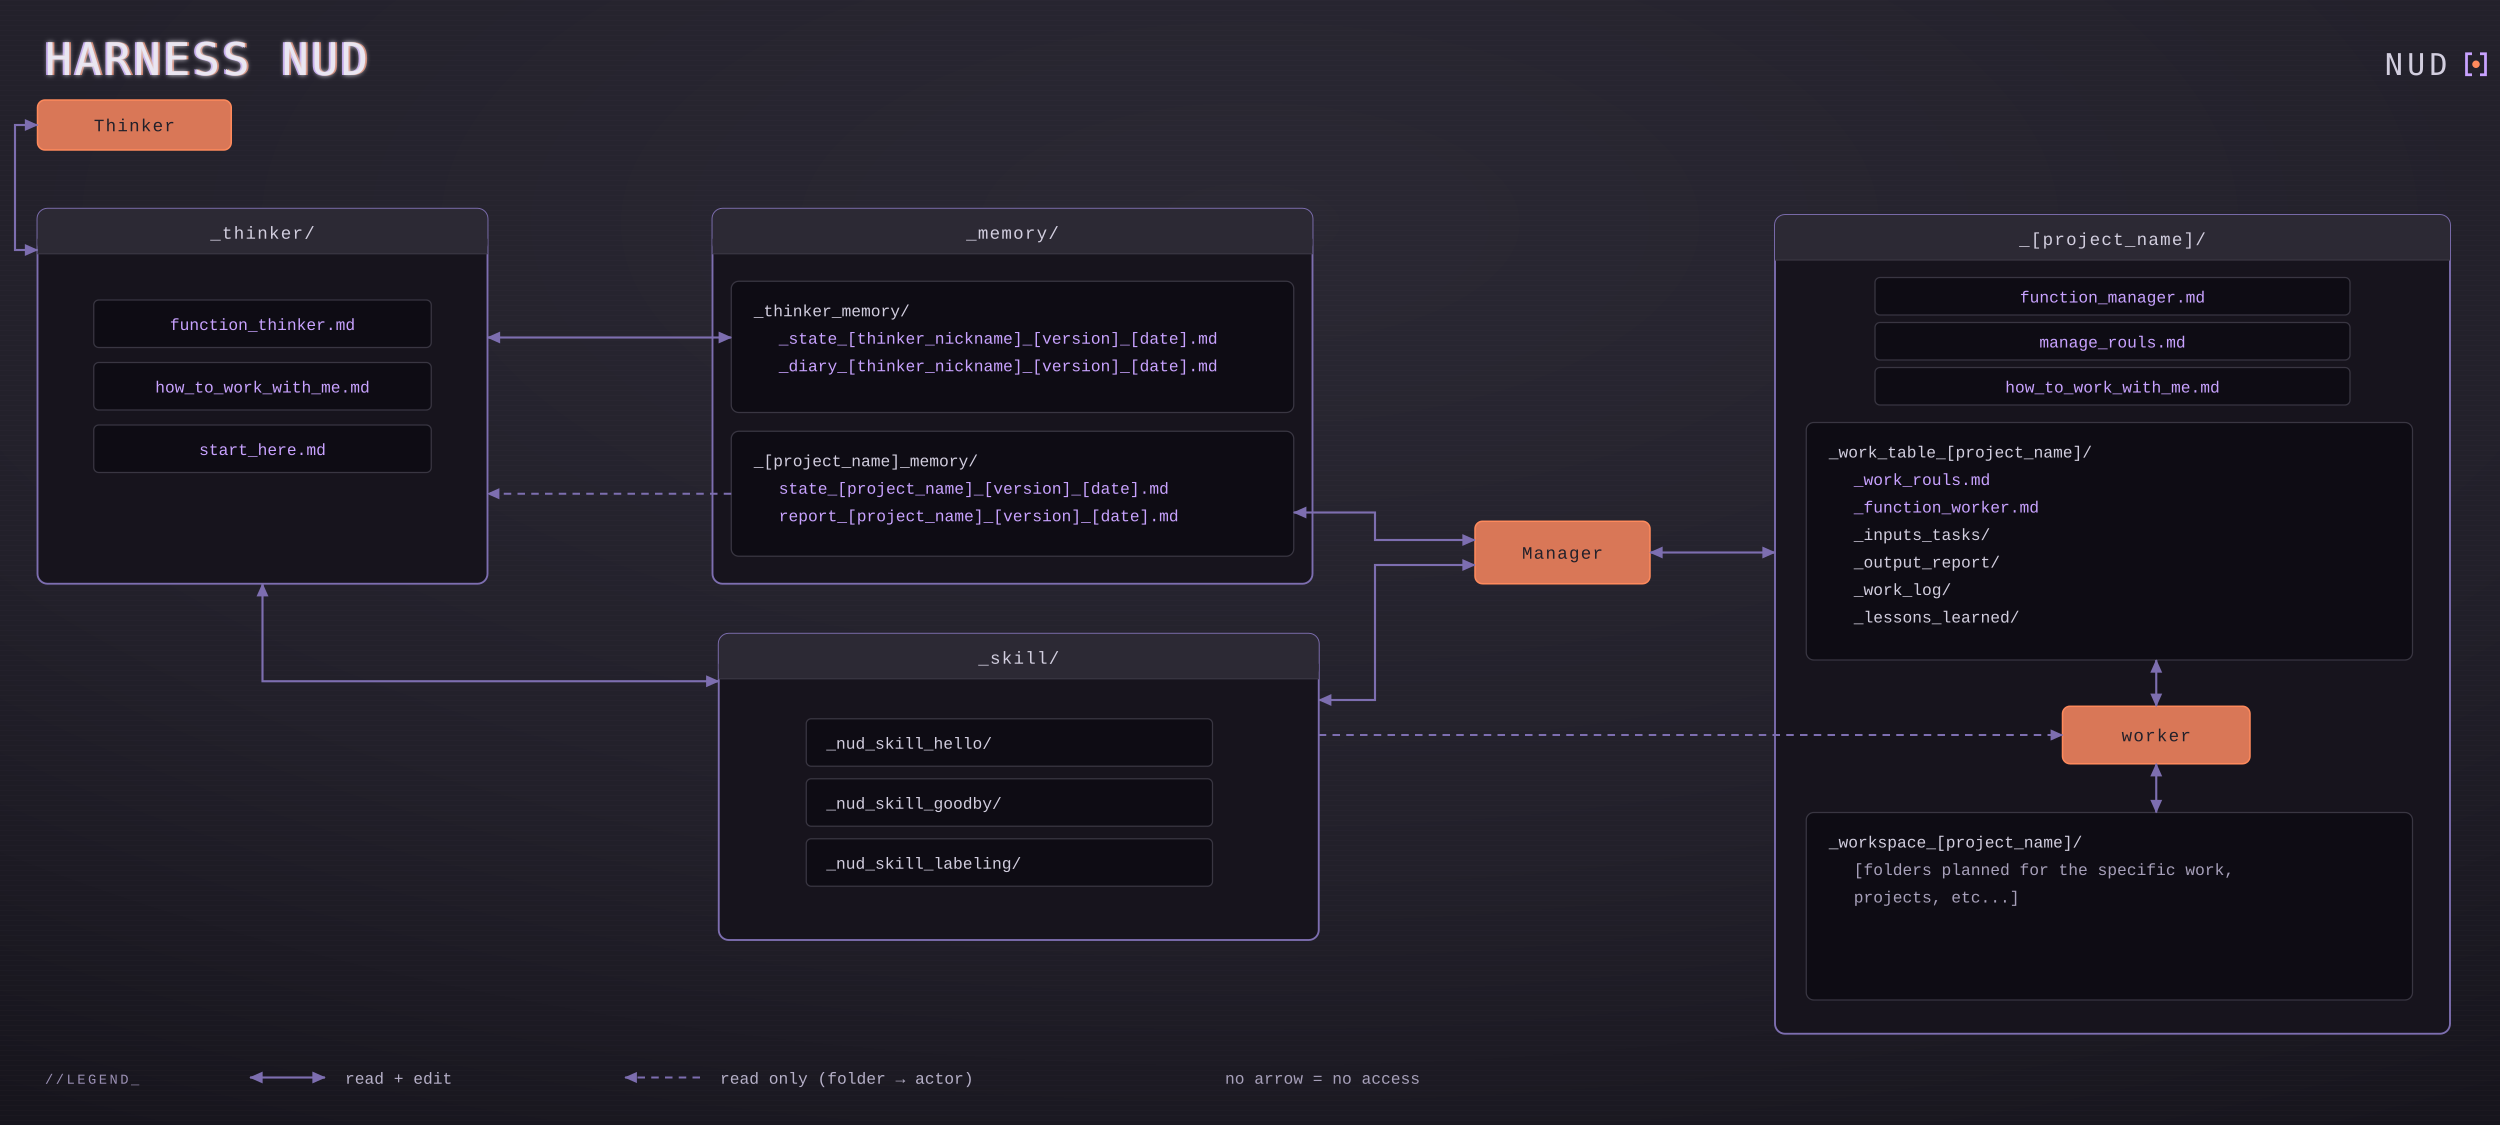
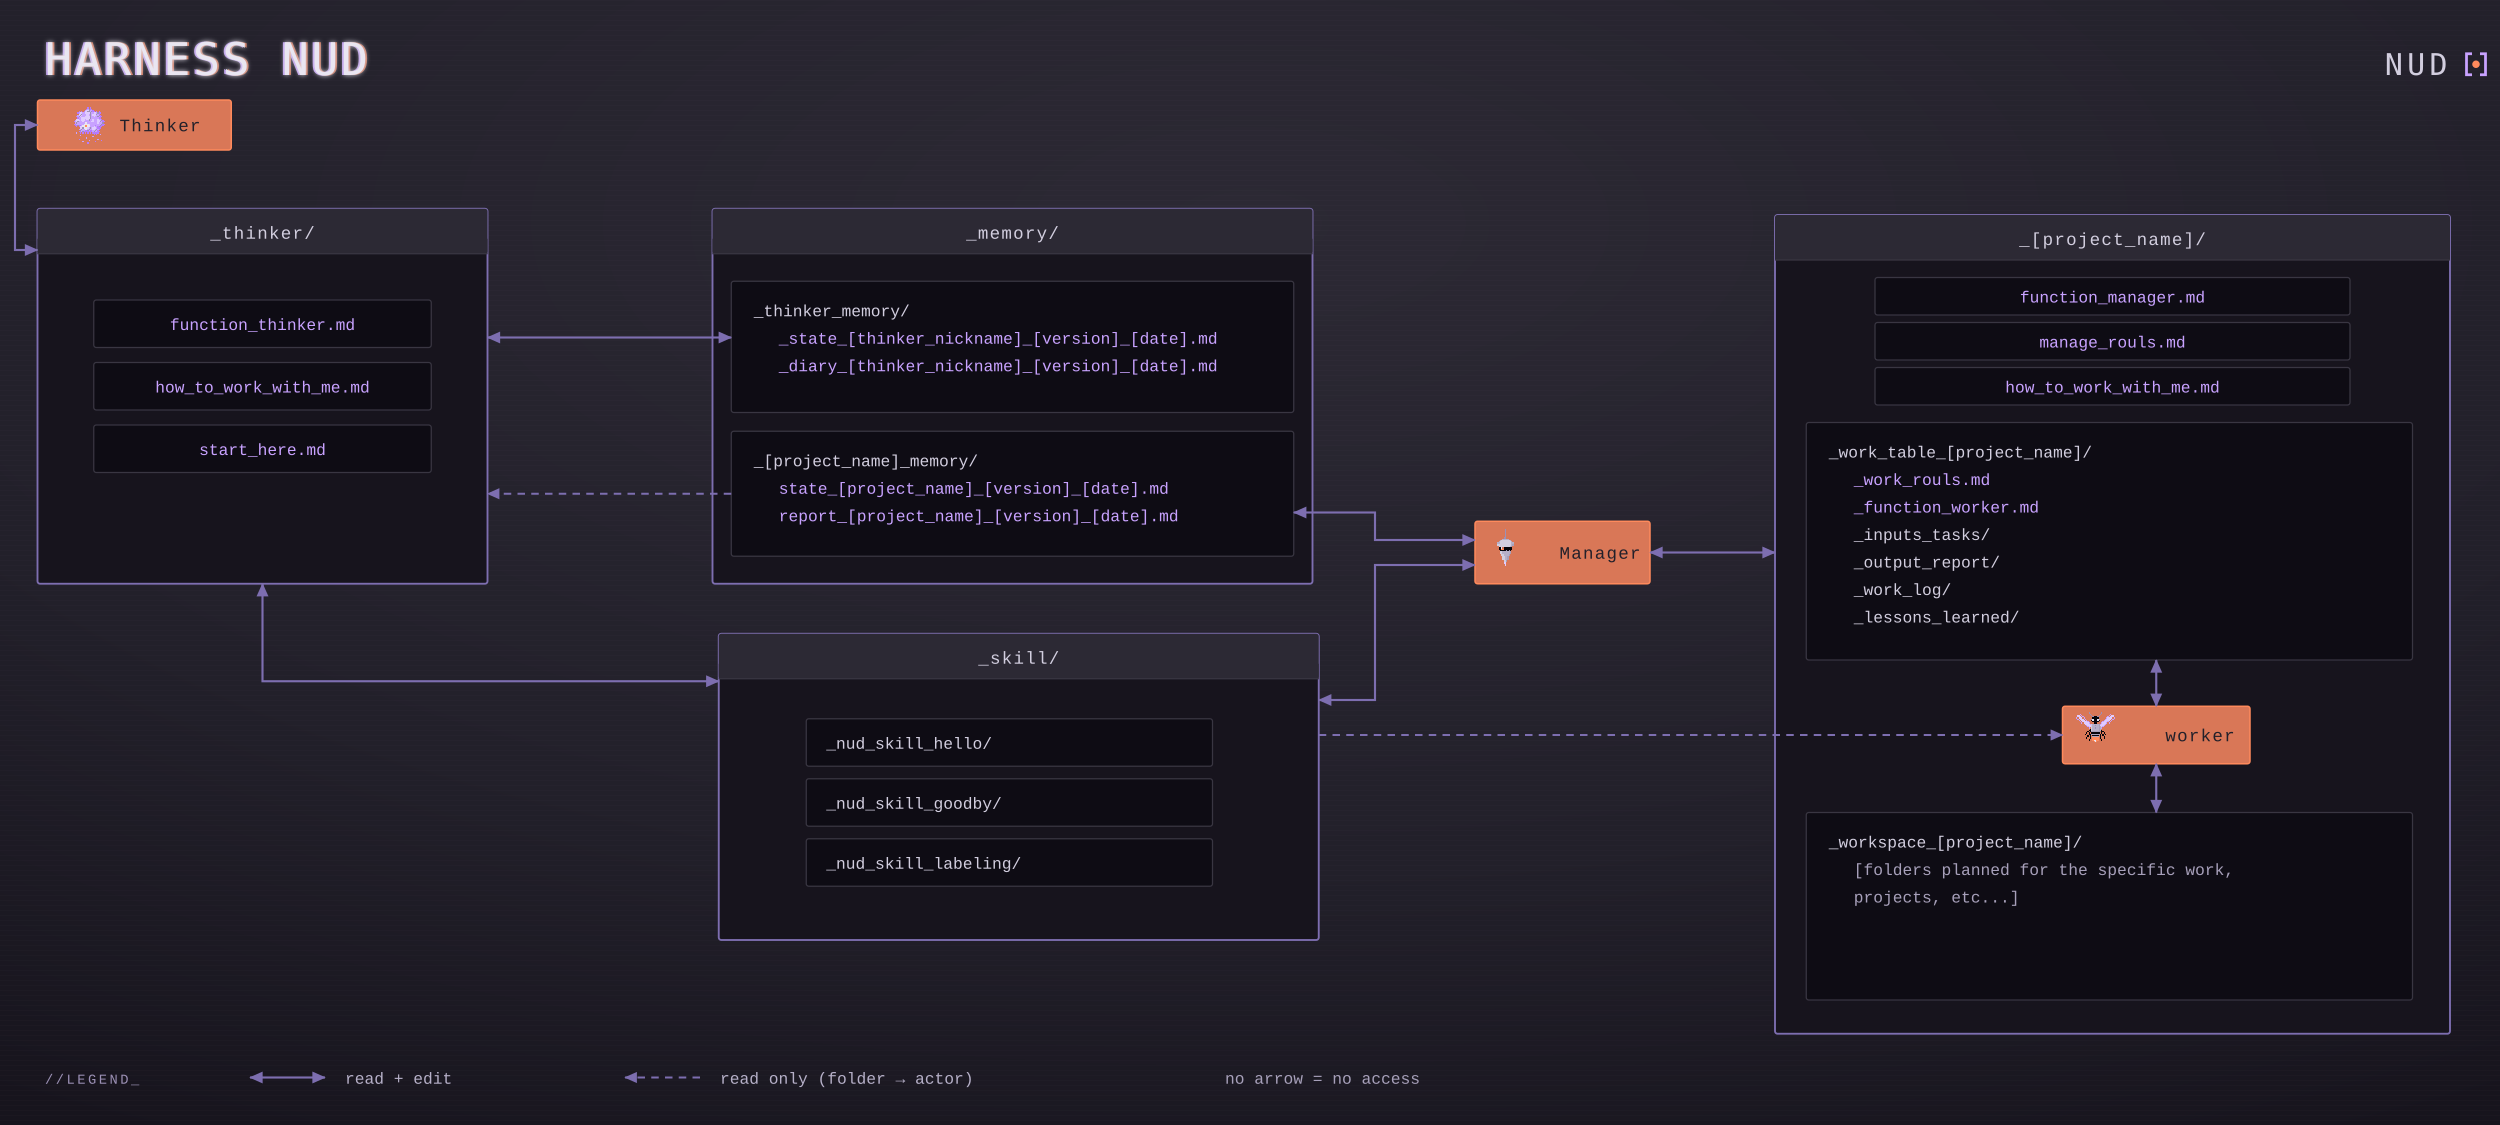
<svg xmlns="http://www.w3.org/2000/svg" viewBox="0 0 2000 900" role="img" aria-labelledby="tt dd" font-family="'IBM Plex Mono','JetBrains Mono',ui-monospace,'Courier New',monospace">
  <defs>
    <marker id="ah" viewBox="0 0 10 10" refX="8.5" refY="5" markerWidth="7" markerHeight="7" orient="auto-start-reverse">
      <path d="M0 1 L9 5 L0 9 Z" fill="#7D6EB0" />
    </marker>
    <pattern id="scan" width="4" height="4" patternUnits="userSpaceOnUse">
-       <line x1="0" y1="0" x2="4" y2="0" stroke="#BAADDC" stroke-width="1" opacity="0.035" />
+       <line x1="0" y1="0" x2="4" y2="0" stroke="#B6B0C8" stroke-width="1" opacity="0.035" />
    </pattern>
    <radialGradient id="rad" cx="50%" cy="20%" r="92%">
-       <stop offset="0%" stop-color="#2A2833" />
+       <stop offset="0%" stop-color="#2C2934" />
      <stop offset="62%" stop-color="#22202A" />
-       <stop offset="100%" stop-color="#17151d" />
+       <stop offset="100%" stop-color="#17141D" />
    </radialGradient>
    <filter id="glow" x="-20%" y="-60%" width="140%" height="220%">
      <feGaussianBlur stdDeviation="2.2" result="b" />
      <feMerge>
        <feMergeNode in="b" />
        <feMergeNode in="SourceGraphic" />
      </feMerge>
    </filter>
  </defs>
  <rect width="2000" height="900" fill="url(#rad)" />
  <rect width="2000" height="900" fill="url(#scan)" />
  <g font-family="'Share Tech Mono','IBM Plex Mono',monospace" font-size="36" letter-spacing="2">
    <text x="34.5" y="60" fill="#C8A2FF" opacity="0.9">HARNESS NUD</text>
    <text x="37.5" y="60" fill="#D97757" opacity="0.9">HARNESS NUD</text>
    <text x="36" y="60" fill="#E9E6F1" filter="url(#glow)">HARNESS NUD</text>
  </g>
  <g>
    <text x="1958" y="60" text-anchor="end" font-family="'Share Tech Mono','IBM Plex Mono',monospace" font-size="24" letter-spacing="3.4" fill="#D2CEDF">NUD</text>
    <g transform="translate(1968,38.6) scale(0.4)">
      <path d="M24 11 L13 11 L13 53 L24 53" fill="none" stroke="#C8A2FF" stroke-width="5.5" />
      <path d="M40 11 L51 11 L51 53 L40 53" fill="none" stroke="#C8A2FF" stroke-width="5.5" />
      <circle cx="32" cy="32" r="7.5" fill="#FF8A5C" />
    </g>
  </g>
-   <rect x="30" y="80" width="155" height="40" fill="#D97757" stroke="#FF8A5C" stroke-width="1.2" rx="6" />
-   <text x="107.5" y="105" text-anchor="middle" font-family="'IBM Plex Mono','JetBrains Mono',ui-monospace,'Courier New',monospace" font-size="14" letter-spacing="1" fill="#22202A">Thinker</text>
-   <rect x="30" y="167" width="360" height="300" fill="#17141D" stroke="#7D6EB0" stroke-width="1.5" rx="8" />
-   <rect x="30" y="167" width="360" height="36" fill="#2C2934" rx="8" />
+   <rect x="30" y="80" width="155" height="40" fill="#D97757" stroke="#FF8A5C" stroke-width="1.2" rx="2" />
+   <g transform="translate(55,83)" shape-rendering="crispEdges">
+     <rect x="15" y="3" width="1" height="1" fill="#B57BFF" />
+     <rect x="17" y="3" width="1" height="1" fill="#B57BFF" />
+     <rect x="14" y="4" width="1" height="1" fill="#B57BFF" />
+     <rect x="15" y="4" width="1" height="1" fill="#C8A2FF" />
+     <rect x="16" y="4" width="1" height="1" fill="#9C91B6" />
+     <rect x="17" y="4" width="2" height="1" fill="#B57BFF" />
+     <rect x="13" y="5" width="1" height="1" fill="#C8A2FF" />
+     <rect x="14" y="5" width="2" height="1" fill="#E0CCFF" />
+     <rect x="16" y="5" width="1" height="1" fill="#9C91B6" />
+     <rect x="17" y="5" width="2" height="1" fill="#C8A2FF" />
+     <rect x="19" y="5" width="1" height="1" fill="#B57BFF" />
+     <rect x="8" y="6" width="1" height="1" fill="#B57BFF" />
+     <rect x="10" y="6" width="1" height="1" fill="#B57BFF" />
+     <rect x="12" y="6" width="1" height="1" fill="#B57BFF" />
+     <rect x="13" y="6" width="2" height="1" fill="#E0CCFF" />
+     <rect x="15" y="6" width="2" height="1" fill="#9C91B6" />
+     <rect x="17" y="6" width="1" height="1" fill="#C8A2FF" />
+     <rect x="18" y="6" width="1" height="1" fill="#9C91B6" />
+     <rect x="19" y="6" width="2" height="1" fill="#B57BFF" />
+     <rect x="22" y="6" width="1" height="1" fill="#B57BFF" />
+     <rect x="24" y="6" width="1" height="1" fill="#B57BFF" />
+     <rect x="7" y="7" width="1" height="1" fill="#B57BFF" />
+     <rect x="8" y="7" width="1" height="1" fill="#C8A2FF" />
+     <rect x="9" y="7" width="2" height="1" fill="#E0CCFF" />
+     <rect x="11" y="7" width="2" height="1" fill="#C8A2FF" />
+     <rect x="13" y="7" width="4" height="1" fill="#E0CCFF" />
+     <rect x="17" y="7" width="1" height="1" fill="#9C91B6" />
+     <rect x="18" y="7" width="2" height="1" fill="#C8A2FF" />
+     <rect x="20" y="7" width="2" height="1" fill="#E0CCFF" />
+     <rect x="22" y="7" width="1" height="1" fill="#C8A2FF" />
+     <rect x="23" y="7" width="1" height="1" fill="#9C91B6" />
+     <rect x="24" y="7" width="2" height="1" fill="#B57BFF" />
+     <rect x="8" y="8" width="2" height="1" fill="#E0CCFF" />
+     <rect x="10" y="8" width="1" height="1" fill="#9C91B6" />
+     <rect x="11" y="8" width="3" height="1" fill="#C8A2FF" />
+     <rect x="14" y="8" width="2" height="1" fill="#E0CCFF" />
+     <rect x="16" y="8" width="1" height="1" fill="#C8A2FF" />
+     <rect x="17" y="8" width="1" height="1" fill="#9C91B6" />
+     <rect x="18" y="8" width="1" height="1" fill="#C8A2FF" />
+     <rect x="19" y="8" width="3" height="1" fill="#E0CCFF" />
+     <rect x="22" y="8" width="1" height="1" fill="#9C91B6" />
+     <rect x="23" y="8" width="1" height="1" fill="#C8A2FF" />
+     <rect x="24" y="8" width="1" height="1" fill="#B57BFF" />
+     <rect x="7" y="9" width="1" height="1" fill="#C8A2FF" />
+     <rect x="8" y="9" width="1" height="1" fill="#E0CCFF" />
+     <rect x="9" y="9" width="1" height="1" fill="#9C91B6" />
+     <rect x="10" y="9" width="1" height="1" fill="#E0CCFF" />
+     <rect x="11" y="9" width="3" height="1" fill="#C8A2FF" />
+     <rect x="14" y="9" width="2" height="1" fill="#E0CCFF" />
+     <rect x="16" y="9" width="1" height="1" fill="#C8A2FF" />
+     <rect x="17" y="9" width="1" height="1" fill="#9C91B6" />
+     <rect x="18" y="9" width="1" height="1" fill="#C8A2FF" />
+     <rect x="19" y="9" width="3" height="1" fill="#E0CCFF" />
+     <rect x="22" y="9" width="2" height="1" fill="#C8A2FF" />
+     <rect x="24" y="9" width="1" height="1" fill="#9C91B6" />
+     <rect x="25" y="9" width="1" height="1" fill="#B57BFF" />
+     <rect x="6" y="10" width="1" height="1" fill="#B57BFF" />
+     <rect x="7" y="10" width="1" height="1" fill="#C8A2FF" />
+     <rect x="8" y="10" width="1" height="1" fill="#9C91B6" />
+     <rect x="9" y="10" width="1" height="1" fill="#E0CCFF" />
+     <rect x="10" y="10" width="3" height="1" fill="#C8A2FF" />
+     <rect x="13" y="10" width="4" height="1" fill="#E0CCFF" />
+     <rect x="17" y="10" width="1" height="1" fill="#9C91B6" />
+     <rect x="18" y="10" width="2" height="1" fill="#C8A2FF" />
+     <rect x="20" y="10" width="1" height="1" fill="#E0CCFF" />
+     <rect x="21" y="10" width="2" height="1" fill="#C8A2FF" />
+     <rect x="23" y="10" width="1" height="1" fill="#9C91B6" />
+     <rect x="24" y="10" width="1" height="1" fill="#C8A2FF" />
+     <rect x="25" y="10" width="2" height="1" fill="#B57BFF" />
+     <rect x="7" y="11" width="1" height="1" fill="#B57BFF" />
+     <rect x="8" y="11" width="2" height="1" fill="#C8A2FF" />
+     <rect x="10" y="11" width="7" height="1" fill="#E0CCFF" />
+     <rect x="17" y="11" width="1" height="1" fill="#9C91B6" />
+     <rect x="18" y="11" width="6" height="1" fill="#C8A2FF" />
+     <rect x="24" y="11" width="2" height="1" fill="#B57BFF" />
+     <rect x="6" y="12" width="2" height="1" fill="#E0CCFF" />
+     <rect x="8" y="12" width="2" height="1" fill="#C8A2FF" />
+     <rect x="10" y="12" width="3" height="1" fill="#E0CCFF" />
+     <rect x="13" y="12" width="1" height="1" fill="#C8A2FF" />
+     <rect x="14" y="12" width="2" height="1" fill="#E0CCFF" />
+     <rect x="16" y="12" width="1" height="1" fill="#9C91B6" />
+     <rect x="17" y="12" width="2" height="1" fill="#C8A2FF" />
+     <rect x="19" y="12" width="1" height="1" fill="#E0CCFF" />
+     <rect x="20" y="12" width="3" height="1" fill="#C8A2FF" />
+     <rect x="23" y="12" width="1" height="1" fill="#E0CCFF" />
+     <rect x="24" y="12" width="2" height="1" fill="#C8A2FF" />
+     <rect x="26" y="12" width="1" height="1" fill="#B57BFF" />
+     <rect x="5" y="13" width="1" height="1" fill="#C8A2FF" />
+     <rect x="6" y="13" width="3" height="1" fill="#E0CCFF" />
+     <rect x="9" y="13" width="1" height="1" fill="#C8A2FF" />
+     <rect x="10" y="13" width="3" height="1" fill="#E0CCFF" />
+     <rect x="13" y="13" width="3" height="1" fill="#C8A2FF" />
+     <rect x="16" y="13" width="1" height="1" fill="#9C91B6" />
+     <rect x="17" y="13" width="2" height="1" fill="#C8A2FF" />
+     <rect x="19" y="13" width="1" height="1" fill="#E0CCFF" />
+     <rect x="20" y="13" width="3" height="1" fill="#C8A2FF" />
+     <rect x="23" y="13" width="2" height="1" fill="#E0CCFF" />
+     <rect x="25" y="13" width="1" height="1" fill="#C8A2FF" />
+     <rect x="26" y="13" width="1" height="1" fill="#9C91B6" />
+     <rect x="27" y="13" width="1" height="1" fill="#B57BFF" />
+     <rect x="4" y="14" width="1" height="1" fill="#B57BFF" />
+     <rect x="5" y="14" width="1" height="1" fill="#C8A2FF" />
+     <rect x="6" y="14" width="1" height="1" fill="#E0CCFF" />
+     <rect x="7" y="14" width="1" height="1" fill="#9C91B6" />
+     <rect x="8" y="14" width="3" height="1" fill="#C8A2FF" />
+     <rect x="11" y="14" width="1" height="1" fill="#E0CCFF" />
+     <rect x="12" y="14" width="6" height="1" fill="#C8A2FF" />
+     <rect x="18" y="14" width="2" height="1" fill="#E0CCFF" />
+     <rect x="20" y="14" width="3" height="1" fill="#C8A2FF" />
+     <rect x="23" y="14" width="2" height="1" fill="#E0CCFF" />
+     <rect x="25" y="14" width="1" height="1" fill="#9C91B6" />
+     <rect x="26" y="14" width="1" height="1" fill="#C8A2FF" />
+     <rect x="27" y="14" width="2" height="1" fill="#B57BFF" />
+     <rect x="5" y="15" width="1" height="1" fill="#C8A2FF" />
+     <rect x="6" y="15" width="1" height="1" fill="#9C91B6" />
+     <rect x="7" y="15" width="6" height="1" fill="#C8A2FF" />
+     <rect x="13" y="15" width="2" height="1" fill="#E9E6F1" />
+     <rect x="15" y="15" width="8" height="1" fill="#C8A2FF" />
+     <rect x="23" y="15" width="1" height="1" fill="#E0CCFF" />
+     <rect x="24" y="15" width="3" height="1" fill="#C8A2FF" />
+     <rect x="27" y="15" width="1" height="1" fill="#9C91B6" />
+     <rect x="4" y="16" width="2" height="1" fill="#B57BFF" />
+     <rect x="6" y="16" width="6" height="1" fill="#C8A2FF" />
+     <rect x="12" y="16" width="4" height="1" fill="#E9E6F1" />
+     <rect x="16" y="16" width="1" height="1" fill="#E0CCFF" />
+     <rect x="17" y="16" width="9" height="1" fill="#C8A2FF" />
+     <rect x="26" y="16" width="1" height="1" fill="#9C91B6" />
+     <rect x="27" y="16" width="2" height="1" fill="#B57BFF" />
+     <rect x="5" y="17" width="2" height="1" fill="#B57BFF" />
+     <rect x="7" y="17" width="1" height="1" fill="#9C91B6" />
+     <rect x="8" y="17" width="2" height="1" fill="#B57BFF" />
+     <rect x="10" y="17" width="1" height="1" fill="#C8A2FF" />
+     <rect x="11" y="17" width="2" height="1" fill="#E9E6F1" />
+     <rect x="13" y="17" width="2" height="1" fill="#FF8A5C" />
+     <rect x="15" y="17" width="2" height="1" fill="#E9E6F1" />
+     <rect x="17" y="17" width="4" height="1" fill="#C8A2FF" />
+     <rect x="21" y="17" width="1" height="1" fill="#B57BFF" />
+     <rect x="22" y="17" width="3" height="1" fill="#C8A2FF" />
+     <rect x="25" y="17" width="1" height="1" fill="#9C91B6" />
+     <rect x="26" y="17" width="2" height="1" fill="#B57BFF" />
+     <rect x="6" y="18" width="1" height="1" fill="#B57BFF" />
+     <rect x="8" y="18" width="1" height="1" fill="#B57BFF" />
+     <rect x="9" y="18" width="2" height="1" fill="#E0CCFF" />
+     <rect x="11" y="18" width="2" height="1" fill="#E9E6F1" />
+     <rect x="13" y="18" width="2" height="1" fill="#FF8A5C" />
+     <rect x="15" y="18" width="2" height="1" fill="#E9E6F1" />
+     <rect x="17" y="18" width="3" height="1" fill="#C8A2FF" />
+     <rect x="20" y="18" width="1" height="1" fill="#E0CCFF" />
+     <rect x="21" y="18" width="2" height="1" fill="#C8A2FF" />
+     <rect x="23" y="18" width="1" height="1" fill="#B57BFF" />
+     <rect x="24" y="18" width="1" height="1" fill="#9C91B6" />
+     <rect x="25" y="18" width="2" height="1" fill="#B57BFF" />
+     <rect x="9" y="19" width="2" height="1" fill="#E0CCFF" />
+     <rect x="11" y="19" width="1" height="1" fill="#9C91B6" />
+     <rect x="12" y="19" width="3" height="1" fill="#E9E6F1" />
+     <rect x="15" y="19" width="1" height="1" fill="#E0CCFF" />
+     <rect x="16" y="19" width="1" height="1" fill="#C8A2FF" />
+     <rect x="17" y="19" width="1" height="1" fill="#9C91B6" />
+     <rect x="18" y="19" width="1" height="1" fill="#C8A2FF" />
+     <rect x="19" y="19" width="3" height="1" fill="#E0CCFF" />
+     <rect x="22" y="19" width="1" height="1" fill="#C8A2FF" />
+     <rect x="23" y="19" width="3" height="1" fill="#B57BFF" />
+     <rect x="8" y="20" width="2" height="1" fill="#C8A2FF" />
+     <rect x="10" y="20" width="1" height="1" fill="#9C91B6" />
+     <rect x="11" y="20" width="2" height="1" fill="#C8A2FF" />
+     <rect x="13" y="20" width="2" height="1" fill="#E9E6F1" />
+     <rect x="15" y="20" width="1" height="1" fill="#C8A2FF" />
+     <rect x="16" y="20" width="1" height="1" fill="#9C91B6" />
+     <rect x="17" y="20" width="2" height="1" fill="#C8A2FF" />
+     <rect x="19" y="20" width="2" height="1" fill="#E0CCFF" />
+     <rect x="21" y="20" width="1" height="1" fill="#C8A2FF" />
+     <rect x="22" y="20" width="1" height="1" fill="#9C91B6" />
+     <rect x="23" y="20" width="1" height="1" fill="#C8A2FF" />
+     <rect x="24" y="20" width="1" height="1" fill="#B57BFF" />
+     <rect x="9" y="21" width="1" height="1" fill="#9C91B6" />
+     <rect x="10" y="21" width="3" height="1" fill="#C8A2FF" />
+     <rect x="13" y="21" width="2" height="1" fill="#B57BFF" />
+     <rect x="15" y="21" width="1" height="1" fill="#9C91B6" />
+     <rect x="16" y="21" width="1" height="1" fill="#C8A2FF" />
+     <rect x="17" y="21" width="2" height="1" fill="#B57BFF" />
+     <rect x="19" y="21" width="2" height="1" fill="#C8A2FF" />
+     <rect x="21" y="21" width="1" height="1" fill="#9C91B6" />
+     <rect x="22" y="21" width="1" height="1" fill="#C8A2FF" />
+     <rect x="23" y="21" width="1" height="1" fill="#B57BFF" />
+     <rect x="8" y="22" width="2" height="1" fill="#B57BFF" />
+     <rect x="10" y="22" width="1" height="1" fill="#C8A2FF" />
+     <rect x="11" y="22" width="1" height="1" fill="#9C91B6" />
+     <rect x="12" y="22" width="7" height="1" fill="#B57BFF" />
+     <rect x="19" y="22" width="1" height="1" fill="#C8A2FF" />
+     <rect x="20" y="22" width="1" height="1" fill="#9C91B6" />
+     <rect x="21" y="22" width="2" height="1" fill="#C8A2FF" />
+     <rect x="23" y="22" width="2" height="1" fill="#B57BFF" />
+     <rect x="6" y="23" width="1" height="1" fill="#C8A2FF" />
+     <rect x="9" y="23" width="1" height="1" fill="#B57BFF" />
+     <rect x="11" y="23" width="1" height="1" fill="#B57BFF" />
+     <rect x="13" y="23" width="1" height="1" fill="#B57BFF" />
+     <rect x="15" y="23" width="1" height="1" fill="#B57BFF" />
+     <rect x="17" y="23" width="1" height="1" fill="#B57BFF" />
+     <rect x="19" y="23" width="5" height="1" fill="#B57BFF" />
+     <rect x="20" y="24" width="1" height="1" fill="#B57BFF" />
+     <rect x="22" y="24" width="1" height="1" fill="#B57BFF" />
+     <rect x="25" y="24" width="1" height="1" fill="#C8A2FF" />
+     <rect x="9" y="25" width="1" height="1" fill="#C8A2FF" />
+     <rect x="19" y="26" width="1" height="1" fill="#C8A2FF" />
+     <rect x="14" y="27" width="1" height="1" fill="#C8A2FF" />
+     <rect x="8" y="28" width="1" height="1" fill="#B57BFF" />
+     <rect x="23" y="28" width="1" height="1" fill="#C8A2FF" />
+     <rect x="16" y="29" width="1" height="1" fill="#C8A2FF" />
+     <rect x="26" y="29" width="1" height="1" fill="#B57BFF" />
+     <rect x="11" y="30" width="1" height="1" fill="#C8A2FF" />
+     <rect x="21" y="30" width="1" height="1" fill="#B57BFF" />
+     <rect x="15" y="31" width="1" height="1" fill="#B57BFF" />
+   </g>
+   <text x="128" y="105" text-anchor="middle" font-family="'IBM Plex Mono','JetBrains Mono',ui-monospace,'Courier New',monospace" font-size="14" letter-spacing="1" fill="#22202A">Thinker</text>
+   <rect x="30" y="167" width="360" height="300" fill="#17141D" stroke="#7D6EB0" stroke-width="1.5" rx="2" />
+   <rect x="30" y="167" width="360" height="36" fill="#2C2934" rx="2" />
  <rect x="30" y="191" width="360" height="12" fill="#2C2934" />
  <line x1="30" y1="203" x2="390" y2="203" stroke="#393642" stroke-width="1" />
  <text x="210" y="191" text-anchor="middle" font-family="'IBM Plex Mono','JetBrains Mono',ui-monospace,'Courier New',monospace" font-size="14" letter-spacing="1" fill="#D2CEDF">_thinker/</text>
-   <rect x="75" y="240" width="270" height="38" fill="#0E0C14" stroke="#393642" stroke-width="1" rx="4" />
+   <rect x="75" y="240" width="270" height="38" fill="#0E0C14" stroke="#393642" stroke-width="1" rx="2" />
  <text x="210" y="264" text-anchor="middle" font-family="'IBM Plex Mono','JetBrains Mono',ui-monospace,'Courier New',monospace" font-size="13" fill="#C8A2FF">function_thinker.md</text>
-   <rect x="75" y="290" width="270" height="38" fill="#0E0C14" stroke="#393642" stroke-width="1" rx="4" />
+   <rect x="75" y="290" width="270" height="38" fill="#0E0C14" stroke="#393642" stroke-width="1" rx="2" />
  <text x="210" y="314" text-anchor="middle" font-family="'IBM Plex Mono','JetBrains Mono',ui-monospace,'Courier New',monospace" font-size="13" fill="#C8A2FF">how_to_work_with_me.md</text>
-   <rect x="75" y="340" width="270" height="38" fill="#0E0C14" stroke="#393642" stroke-width="1" rx="4" />
+   <rect x="75" y="340" width="270" height="38" fill="#0E0C14" stroke="#393642" stroke-width="1" rx="2" />
  <text x="210" y="364" text-anchor="middle" font-family="'IBM Plex Mono','JetBrains Mono',ui-monospace,'Courier New',monospace" font-size="13" fill="#C8A2FF">start_here.md</text>
-   <rect x="570" y="167" width="480" height="300" fill="#17141D" stroke="#7D6EB0" stroke-width="1.5" rx="8" />
-   <rect x="570" y="167" width="480" height="36" fill="#2C2934" rx="8" />
+   <rect x="570" y="167" width="480" height="300" fill="#17141D" stroke="#7D6EB0" stroke-width="1.5" rx="2" />
+   <rect x="570" y="167" width="480" height="36" fill="#2C2934" rx="2" />
  <rect x="570" y="191" width="480" height="12" fill="#2C2934" />
  <line x1="570" y1="203" x2="1050" y2="203" stroke="#393642" stroke-width="1" />
  <text x="810" y="191" text-anchor="middle" font-family="'IBM Plex Mono','JetBrains Mono',ui-monospace,'Courier New',monospace" font-size="14" letter-spacing="1" fill="#D2CEDF">_memory/</text>
-   <rect x="585" y="225" width="450" height="105" fill="#0E0C14" stroke="#393642" stroke-width="1" rx="6" />
+   <rect x="585" y="225" width="450" height="105" fill="#0E0C14" stroke="#393642" stroke-width="1" rx="2" />
  <text x="603" y="253" font-family="'IBM Plex Mono','JetBrains Mono',ui-monospace,'Courier New',monospace" font-size="13" fill="#D2CEDF">_thinker_memory/</text>
  <text x="623" y="275" font-family="'IBM Plex Mono','JetBrains Mono',ui-monospace,'Courier New',monospace" font-size="13" fill="#C8A2FF">_state_[thinker_nickname]_[version]_[date].md</text>
  <text x="623" y="297" font-family="'IBM Plex Mono','JetBrains Mono',ui-monospace,'Courier New',monospace" font-size="13" fill="#C8A2FF">_diary_[thinker_nickname]_[version]_[date].md</text>
-   <rect x="585" y="345" width="450" height="100" fill="#0E0C14" stroke="#393642" stroke-width="1" rx="6" />
+   <rect x="585" y="345" width="450" height="100" fill="#0E0C14" stroke="#393642" stroke-width="1" rx="2" />
  <text x="603" y="373" font-family="'IBM Plex Mono','JetBrains Mono',ui-monospace,'Courier New',monospace" font-size="13" fill="#D2CEDF">_[project_name]_memory/</text>
  <text x="623" y="395" font-family="'IBM Plex Mono','JetBrains Mono',ui-monospace,'Courier New',monospace" font-size="13" fill="#C8A2FF">state_[project_name]_[version]_[date].md</text>
  <text x="623" y="417" font-family="'IBM Plex Mono','JetBrains Mono',ui-monospace,'Courier New',monospace" font-size="13" fill="#C8A2FF">report_[project_name]_[version]_[date].md</text>
-   <rect x="575" y="507" width="480" height="245" fill="#17141D" stroke="#7D6EB0" stroke-width="1.5" rx="8" />
-   <rect x="575" y="507" width="480" height="36" fill="#2C2934" rx="8" />
+   <rect x="575" y="507" width="480" height="245" fill="#17141D" stroke="#7D6EB0" stroke-width="1.5" rx="2" />
+   <rect x="575" y="507" width="480" height="36" fill="#2C2934" rx="2" />
  <rect x="575" y="531" width="480" height="12" fill="#2C2934" />
  <line x1="575" y1="543" x2="1055" y2="543" stroke="#393642" stroke-width="1" />
  <text x="815" y="531" text-anchor="middle" font-family="'IBM Plex Mono','JetBrains Mono',ui-monospace,'Courier New',monospace" font-size="14" letter-spacing="1" fill="#D2CEDF">_skill/</text>
-   <rect x="645" y="575" width="325" height="38" fill="#0E0C14" stroke="#393642" stroke-width="1" rx="4" />
+   <rect x="645" y="575" width="325" height="38" fill="#0E0C14" stroke="#393642" stroke-width="1" rx="2" />
  <text x="661" y="599" font-family="'IBM Plex Mono','JetBrains Mono',ui-monospace,'Courier New',monospace" font-size="13" fill="#D2CEDF">_nud_skill_hello/</text>
-   <rect x="645" y="623" width="325" height="38" fill="#0E0C14" stroke="#393642" stroke-width="1" rx="4" />
+   <rect x="645" y="623" width="325" height="38" fill="#0E0C14" stroke="#393642" stroke-width="1" rx="2" />
  <text x="661" y="647" font-family="'IBM Plex Mono','JetBrains Mono',ui-monospace,'Courier New',monospace" font-size="13" fill="#D2CEDF">_nud_skill_goodby/</text>
-   <rect x="645" y="671" width="325" height="38" fill="#0E0C14" stroke="#393642" stroke-width="1" rx="4" />
+   <rect x="645" y="671" width="325" height="38" fill="#0E0C14" stroke="#393642" stroke-width="1" rx="2" />
  <text x="661" y="695" font-family="'IBM Plex Mono','JetBrains Mono',ui-monospace,'Courier New',monospace" font-size="13" fill="#D2CEDF">_nud_skill_labeling/</text>
-   <rect x="1180" y="417" width="140" height="50" fill="#D97757" stroke="#FF8A5C" stroke-width="1.2" rx="6" />
-   <text x="1250" y="447" text-anchor="middle" font-family="'IBM Plex Mono','JetBrains Mono',ui-monospace,'Courier New',monospace" font-size="14" letter-spacing="1" fill="#22202A">Manager</text>
-   <rect x="1420" y="172" width="540" height="655" fill="#17141D" stroke="#7D6EB0" stroke-width="1.5" rx="8" />
-   <rect x="1420" y="172" width="540" height="36" fill="#2C2934" rx="8" />
+   <rect x="1180" y="417" width="140" height="50" fill="#D97757" stroke="#FF8A5C" stroke-width="1.2" rx="2" />
+   <g transform="translate(1188,423)" shape-rendering="crispEdges">
+     <rect x="16" y="0" width="1" height="1" fill="#9C91B6" />
+     <rect x="16" y="1" width="1" height="1" fill="#9C91B6" />
+     <rect x="16" y="2" width="1" height="1" fill="#9C91B6" />
+     <rect x="16" y="3" width="1" height="1" fill="#9C91B6" />
+     <rect x="16" y="4" width="1" height="1" fill="#9C91B6" />
+     <rect x="16" y="5" width="1" height="1" fill="#9C91B6" />
+     <rect x="16" y="6" width="1" height="1" fill="#9C91B6" />
+     <rect x="15" y="7" width="2" height="1" fill="#9C91B6" />
+     <rect x="14" y="8" width="5" height="1" fill="#B6B0C8" />
+     <rect x="12" y="9" width="1" height="1" fill="#B6B0C8" />
+     <rect x="13" y="9" width="7" height="1" fill="#D2CEDF" />
+     <rect x="20" y="9" width="1" height="1" fill="#B6B0C8" />
+     <rect x="11" y="10" width="1" height="1" fill="#B6B0C8" />
+     <rect x="12" y="10" width="9" height="1" fill="#D2CEDF" />
+     <rect x="21" y="10" width="1" height="1" fill="#B6B0C8" />
+     <rect x="10" y="11" width="2" height="1" fill="#B6B0C8" />
+     <rect x="12" y="11" width="9" height="1" fill="#D2CEDF" />
+     <rect x="21" y="11" width="2" height="1" fill="#B6B0C8" />
+     <rect x="10" y="12" width="11" height="1" fill="#D2CEDF" />
+     <rect x="21" y="12" width="1" height="1" fill="#B6B0C8" />
+     <rect x="22" y="12" width="1" height="1" fill="#A7A0BA" />
+     <rect x="10" y="13" width="11" height="1" fill="#D2CEDF" />
+     <rect x="21" y="13" width="1" height="1" fill="#B6B0C8" />
+     <rect x="22" y="13" width="1" height="1" fill="#A7A0BA" />
+     <rect x="11" y="14" width="9" height="1" fill="#D2CEDF" />
+     <rect x="20" y="14" width="1" height="1" fill="#B6B0C8" />
+     <rect x="21" y="14" width="1" height="1" fill="#A7A0BA" />
+     <rect x="11" y="15" width="2" height="1" fill="#06050B" />
+     <rect x="13" y="15" width="1" height="1" fill="#E9E6F1" />
+     <rect x="14" y="15" width="1" height="1" fill="#D97757" />
+     <rect x="15" y="15" width="7" height="1" fill="#06050B" />
+     <rect x="11" y="16" width="2" height="1" fill="#06050B" />
+     <rect x="13" y="16" width="2" height="1" fill="#FF8A5C" />
+     <rect x="15" y="16" width="7" height="1" fill="#06050B" />
+     <rect x="12" y="17" width="5" height="1" fill="#06050B" />
+     <rect x="17" y="17" width="1" height="1" fill="#9C91B6" />
+     <rect x="18" y="17" width="1" height="1" fill="#06050B" />
+     <rect x="19" y="17" width="1" height="1" fill="#9C91B6" />
+     <rect x="20" y="17" width="1" height="1" fill="#06050B" />
+     <rect x="12" y="18" width="2" height="1" fill="#D2CEDF" />
+     <rect x="14" y="18" width="6" height="1" fill="#B6B0C8" />
+     <rect x="20" y="18" width="1" height="1" fill="#A7A0BA" />
+     <rect x="12" y="19" width="2" height="1" fill="#D2CEDF" />
+     <rect x="14" y="19" width="6" height="1" fill="#B6B0C8" />
+     <rect x="20" y="19" width="1" height="1" fill="#A7A0BA" />
+     <rect x="13" y="20" width="2" height="1" fill="#D2CEDF" />
+     <rect x="15" y="20" width="4" height="1" fill="#B6B0C8" />
+     <rect x="19" y="20" width="1" height="1" fill="#A7A0BA" />
+     <rect x="13" y="21" width="2" height="1" fill="#D2CEDF" />
+     <rect x="15" y="21" width="4" height="1" fill="#B6B0C8" />
+     <rect x="19" y="21" width="1" height="1" fill="#A7A0BA" />
+     <rect x="14" y="22" width="2" height="1" fill="#D2CEDF" />
+     <rect x="16" y="22" width="2" height="1" fill="#B6B0C8" />
+     <rect x="18" y="22" width="1" height="1" fill="#A7A0BA" />
+     <rect x="14" y="23" width="2" height="1" fill="#D2CEDF" />
+     <rect x="16" y="23" width="2" height="1" fill="#B6B0C8" />
+     <rect x="18" y="23" width="1" height="1" fill="#A7A0BA" />
+     <rect x="14" y="24" width="2" height="1" fill="#D2CEDF" />
+     <rect x="16" y="24" width="2" height="1" fill="#B6B0C8" />
+     <rect x="18" y="24" width="1" height="1" fill="#A7A0BA" />
+     <rect x="15" y="25" width="2" height="1" fill="#D2CEDF" />
+     <rect x="17" y="25" width="1" height="1" fill="#A7A0BA" />
+     <rect x="15" y="26" width="2" height="1" fill="#D2CEDF" />
+     <rect x="17" y="26" width="1" height="1" fill="#A7A0BA" />
+     <rect x="15" y="27" width="2" height="1" fill="#E0CCFF" />
+     <rect x="16" y="28" width="1" height="1" fill="#E0CCFF" />
+     <rect x="16" y="29" width="1" height="1" fill="#E0CCFF" />
+   </g>
+   <text x="1280" y="447" text-anchor="middle" font-family="'IBM Plex Mono','JetBrains Mono',ui-monospace,'Courier New',monospace" font-size="14" letter-spacing="1" fill="#22202A">Manager</text>
+   <rect x="1420" y="172" width="540" height="655" fill="#17141D" stroke="#7D6EB0" stroke-width="1.5" rx="2" />
+   <rect x="1420" y="172" width="540" height="36" fill="#2C2934" rx="2" />
  <rect x="1420" y="196" width="540" height="12" fill="#2C2934" />
  <line x1="1420" y1="208" x2="1960" y2="208" stroke="#393642" stroke-width="1" />
  <text x="1690" y="196" text-anchor="middle" font-family="'IBM Plex Mono','JetBrains Mono',ui-monospace,'Courier New',monospace" font-size="14" letter-spacing="1" fill="#D2CEDF">_[project_name]/</text>
-   <rect x="1500" y="222" width="380" height="30" fill="#0E0C14" stroke="#393642" stroke-width="1" rx="4" />
+   <rect x="1500" y="222" width="380" height="30" fill="#0E0C14" stroke="#393642" stroke-width="1" rx="2" />
  <text x="1690" y="242" text-anchor="middle" font-family="'IBM Plex Mono','JetBrains Mono',ui-monospace,'Courier New',monospace" font-size="13" fill="#C8A2FF">function_manager.md</text>
-   <rect x="1500" y="258" width="380" height="30" fill="#0E0C14" stroke="#393642" stroke-width="1" rx="4" />
+   <rect x="1500" y="258" width="380" height="30" fill="#0E0C14" stroke="#393642" stroke-width="1" rx="2" />
  <text x="1690" y="278" text-anchor="middle" font-family="'IBM Plex Mono','JetBrains Mono',ui-monospace,'Courier New',monospace" font-size="13" fill="#C8A2FF">manage_rouls.md</text>
-   <rect x="1500" y="294" width="380" height="30" fill="#0E0C14" stroke="#393642" stroke-width="1" rx="4" />
+   <rect x="1500" y="294" width="380" height="30" fill="#0E0C14" stroke="#393642" stroke-width="1" rx="2" />
  <text x="1690" y="314" text-anchor="middle" font-family="'IBM Plex Mono','JetBrains Mono',ui-monospace,'Courier New',monospace" font-size="13" fill="#C8A2FF">how_to_work_with_me.md</text>
-   <rect x="1445" y="338" width="485" height="190" fill="#0E0C14" stroke="#393642" stroke-width="1" rx="6" />
+   <rect x="1445" y="338" width="485" height="190" fill="#0E0C14" stroke="#393642" stroke-width="1" rx="2" />
  <text x="1463" y="366" font-family="'IBM Plex Mono','JetBrains Mono',ui-monospace,'Courier New',monospace" font-size="13" fill="#D2CEDF">_work_table_[project_name]/</text>
  <text x="1483" y="388" font-family="'IBM Plex Mono','JetBrains Mono',ui-monospace,'Courier New',monospace" font-size="13" fill="#C8A2FF">_work_rouls.md</text>
  <text x="1483" y="410" font-family="'IBM Plex Mono','JetBrains Mono',ui-monospace,'Courier New',monospace" font-size="13" fill="#C8A2FF">_function_worker.md</text>
  <text x="1483" y="432" font-family="'IBM Plex Mono','JetBrains Mono',ui-monospace,'Courier New',monospace" font-size="13" fill="#D2CEDF">_inputs_tasks/</text>
  <text x="1483" y="454" font-family="'IBM Plex Mono','JetBrains Mono',ui-monospace,'Courier New',monospace" font-size="13" fill="#D2CEDF">_output_report/</text>
  <text x="1483" y="476" font-family="'IBM Plex Mono','JetBrains Mono',ui-monospace,'Courier New',monospace" font-size="13" fill="#D2CEDF">_work_log/</text>
  <text x="1483" y="498" font-family="'IBM Plex Mono','JetBrains Mono',ui-monospace,'Courier New',monospace" font-size="13" fill="#D2CEDF">_lessons_learned/</text>
-   <rect x="1650" y="565" width="150" height="46" fill="#D97757" stroke="#FF8A5C" stroke-width="1.2" rx="6" />
-   <text x="1725" y="593" text-anchor="middle" font-family="'IBM Plex Mono','JetBrains Mono',ui-monospace,'Courier New',monospace" font-size="14" letter-spacing="1" fill="#22202A">worker</text>
-   <rect x="1445" y="650" width="485" height="150" fill="#0E0C14" stroke="#393642" stroke-width="1" rx="6" />
+   <rect x="1650" y="565" width="150" height="46" fill="#D97757" stroke="#FF8A5C" stroke-width="1.2" rx="2" />
+   <g transform="translate(1660,567)" shape-rendering="crispEdges">
+     <rect x="11" y="3" width="1" height="1" fill="#9C91B6" />
+     <rect x="21" y="3" width="1" height="1" fill="#9C91B6" />
+     <rect x="4" y="4" width="1" height="1" fill="#C8A2FF" />
+     <rect x="12" y="4" width="1" height="1" fill="#9C91B6" />
+     <rect x="20" y="4" width="1" height="1" fill="#9C91B6" />
+     <rect x="28" y="4" width="1" height="1" fill="#C8A2FF" />
+     <rect x="2" y="5" width="2" height="1" fill="#E0CCFF" />
+     <rect x="5" y="5" width="1" height="1" fill="#C8A2FF" />
+     <rect x="13" y="5" width="1" height="1" fill="#9C91B6" />
+     <rect x="19" y="5" width="1" height="1" fill="#9C91B6" />
+     <rect x="27" y="5" width="1" height="1" fill="#C8A2FF" />
+     <rect x="29" y="5" width="2" height="1" fill="#E0CCFF" />
+     <rect x="2" y="6" width="3" height="1" fill="#E0CCFF" />
+     <rect x="6" y="6" width="1" height="1" fill="#C8A2FF" />
+     <rect x="14" y="6" width="1" height="1" fill="#9C91B6" />
+     <rect x="15" y="6" width="3" height="1" fill="#06050B" />
+     <rect x="18" y="6" width="1" height="1" fill="#9C91B6" />
+     <rect x="26" y="6" width="1" height="1" fill="#C8A2FF" />
+     <rect x="28" y="6" width="3" height="1" fill="#E0CCFF" />
+     <rect x="1" y="7" width="1" height="1" fill="#C8A2FF" />
+     <rect x="3" y="7" width="3" height="1" fill="#E0CCFF" />
+     <rect x="7" y="7" width="1" height="1" fill="#C8A2FF" />
+     <rect x="14" y="7" width="5" height="1" fill="#06050B" />
+     <rect x="25" y="7" width="1" height="1" fill="#C8A2FF" />
+     <rect x="26" y="7" width="4" height="1" fill="#E0CCFF" />
+     <rect x="31" y="7" width="1" height="1" fill="#C8A2FF" />
+     <rect x="2" y="8" width="1" height="1" fill="#C8A2FF" />
+     <rect x="4" y="8" width="3" height="1" fill="#E0CCFF" />
+     <rect x="8" y="8" width="1" height="1" fill="#C8A2FF" />
+     <rect x="13" y="8" width="1" height="1" fill="#9C91B6" />
+     <rect x="14" y="8" width="1" height="1" fill="#E9E6F1" />
+     <rect x="15" y="8" width="3" height="1" fill="#06050B" />
+     <rect x="18" y="8" width="1" height="1" fill="#E9E6F1" />
+     <rect x="19" y="8" width="1" height="1" fill="#9C91B6" />
+     <rect x="24" y="8" width="1" height="1" fill="#C8A2FF" />
+     <rect x="25" y="8" width="4" height="1" fill="#E0CCFF" />
+     <rect x="30" y="8" width="1" height="1" fill="#C8A2FF" />
+     <rect x="3" y="9" width="1" height="1" fill="#C8A2FF" />
+     <rect x="5" y="9" width="3" height="1" fill="#E0CCFF" />
+     <rect x="9" y="9" width="1" height="1" fill="#C8A2FF" />
+     <rect x="13" y="9" width="1" height="1" fill="#06050B" />
+     <rect x="14" y="9" width="1" height="1" fill="#E9E6F1" />
+     <rect x="15" y="9" width="3" height="1" fill="#06050B" />
+     <rect x="18" y="9" width="1" height="1" fill="#E9E6F1" />
+     <rect x="19" y="9" width="1" height="1" fill="#06050B" />
+     <rect x="23" y="9" width="1" height="1" fill="#C8A2FF" />
+     <rect x="24" y="9" width="4" height="1" fill="#E0CCFF" />
+     <rect x="29" y="9" width="1" height="1" fill="#C8A2FF" />
+     <rect x="4" y="10" width="1" height="1" fill="#C8A2FF" />
+     <rect x="6" y="10" width="4" height="1" fill="#E0CCFF" />
+     <rect x="10" y="10" width="1" height="1" fill="#C8A2FF" />
+     <rect x="14" y="10" width="5" height="1" fill="#06050B" />
+     <rect x="22" y="10" width="1" height="1" fill="#C8A2FF" />
+     <rect x="23" y="10" width="3" height="1" fill="#E0CCFF" />
+     <rect x="26" y="10" width="1" height="1" fill="#C8A2FF" />
+     <rect x="28" y="10" width="1" height="1" fill="#C8A2FF" />
+     <rect x="5" y="11" width="1" height="1" fill="#C8A2FF" />
+     <rect x="7" y="11" width="4" height="1" fill="#E0CCFF" />
+     <rect x="11" y="11" width="1" height="1" fill="#C8A2FF" />
+     <rect x="15" y="11" width="3" height="1" fill="#06050B" />
+     <rect x="21" y="11" width="1" height="1" fill="#C8A2FF" />
+     <rect x="22" y="11" width="3" height="1" fill="#E0CCFF" />
+     <rect x="25" y="11" width="1" height="1" fill="#C8A2FF" />
+     <rect x="27" y="11" width="1" height="1" fill="#C8A2FF" />
+     <rect x="8" y="12" width="4" height="1" fill="#E0CCFF" />
+     <rect x="12" y="12" width="1" height="1" fill="#C8A2FF" />
+     <rect x="13" y="12" width="1" height="1" fill="#D2CEDF" />
+     <rect x="14" y="12" width="5" height="1" fill="#B6B0C8" />
+     <rect x="19" y="12" width="1" height="1" fill="#A7A0BA" />
+     <rect x="20" y="12" width="1" height="1" fill="#C8A2FF" />
+     <rect x="21" y="12" width="3" height="1" fill="#E0CCFF" />
+     <rect x="24" y="12" width="1" height="1" fill="#C8A2FF" />
+     <rect x="9" y="13" width="1" height="1" fill="#C8A2FF" />
+     <rect x="10" y="13" width="3" height="1" fill="#E0CCFF" />
+     <rect x="13" y="13" width="1" height="1" fill="#D2CEDF" />
+     <rect x="14" y="13" width="2" height="1" fill="#B6B0C8" />
+     <rect x="16" y="13" width="1" height="1" fill="#9C91B6" />
+     <rect x="17" y="13" width="2" height="1" fill="#B6B0C8" />
+     <rect x="19" y="13" width="1" height="1" fill="#A7A0BA" />
+     <rect x="20" y="13" width="3" height="1" fill="#E0CCFF" />
+     <rect x="23" y="13" width="1" height="1" fill="#C8A2FF" />
+     <rect x="10" y="14" width="1" height="1" fill="#C8A2FF" />
+     <rect x="11" y="14" width="2" height="1" fill="#E0CCFF" />
+     <rect x="13" y="14" width="1" height="1" fill="#D2CEDF" />
+     <rect x="14" y="14" width="5" height="1" fill="#B6B0C8" />
+     <rect x="19" y="14" width="1" height="1" fill="#A7A0BA" />
+     <rect x="20" y="14" width="1" height="1" fill="#B6B0C8" />
+     <rect x="21" y="14" width="1" height="1" fill="#E0CCFF" />
+     <rect x="22" y="14" width="1" height="1" fill="#C8A2FF" />
+     <rect x="11" y="15" width="1" height="1" fill="#C8A2FF" />
+     <rect x="13" y="15" width="1" height="1" fill="#D2CEDF" />
+     <rect x="14" y="15" width="2" height="1" fill="#B6B0C8" />
+     <rect x="16" y="15" width="1" height="1" fill="#9C91B6" />
+     <rect x="17" y="15" width="2" height="1" fill="#B6B0C8" />
+     <rect x="19" y="15" width="1" height="1" fill="#A7A0BA" />
+     <rect x="20" y="15" width="1" height="1" fill="#B6B0C8" />
+     <rect x="21" y="15" width="1" height="1" fill="#C8A2FF" />
+     <rect x="12" y="16" width="1" height="1" fill="#06050B" />
+     <rect x="13" y="16" width="1" height="1" fill="#D2CEDF" />
+     <rect x="14" y="16" width="5" height="1" fill="#B6B0C8" />
+     <rect x="19" y="16" width="1" height="1" fill="#A7A0BA" />
+     <rect x="20" y="16" width="1" height="1" fill="#B6B0C8" />
+     <rect x="11" y="17" width="2" height="1" fill="#06050B" />
+     <rect x="13" y="17" width="1" height="1" fill="#D2CEDF" />
+     <rect x="14" y="17" width="5" height="1" fill="#B6B0C8" />
+     <rect x="19" y="17" width="1" height="1" fill="#A7A0BA" />
+     <rect x="20" y="17" width="1" height="1" fill="#B6B0C8" />
+     <rect x="21" y="17" width="1" height="1" fill="#06050B" />
+     <rect x="10" y="18" width="1" height="1" fill="#06050B" />
+     <rect x="12" y="18" width="1" height="1" fill="#06050B" />
+     <rect x="13" y="18" width="7" height="1" fill="#A7A0BA" />
+     <rect x="21" y="18" width="2" height="1" fill="#06050B" />
+     <rect x="9" y="19" width="1" height="1" fill="#06050B" />
+     <rect x="11" y="19" width="1" height="1" fill="#06050B" />
+     <rect x="13" y="19" width="7" height="1" fill="#06050B" />
+     <rect x="21" y="19" width="1" height="1" fill="#06050B" />
+     <rect x="23" y="19" width="1" height="1" fill="#06050B" />
+     <rect x="8" y="20" width="1" height="1" fill="#06050B" />
+     <rect x="11" y="20" width="2" height="1" fill="#06050B" />
+     <rect x="13" y="20" width="7" height="1" fill="#A7A0BA" />
+     <rect x="20" y="20" width="1" height="1" fill="#06050B" />
+     <rect x="22" y="20" width="1" height="1" fill="#06050B" />
+     <rect x="24" y="20" width="1" height="1" fill="#06050B" />
+     <rect x="10" y="21" width="1" height="1" fill="#06050B" />
+     <rect x="12" y="21" width="1" height="1" fill="#06050B" />
+     <rect x="14" y="21" width="5" height="1" fill="#06050B" />
+     <rect x="20" y="21" width="1" height="1" fill="#06050B" />
+     <rect x="22" y="21" width="1" height="1" fill="#06050B" />
+     <rect x="10" y="22" width="1" height="1" fill="#06050B" />
+     <rect x="12" y="22" width="1" height="1" fill="#06050B" />
+     <rect x="14" y="22" width="5" height="1" fill="#A7A0BA" />
+     <rect x="20" y="22" width="1" height="1" fill="#06050B" />
+     <rect x="23" y="22" width="1" height="1" fill="#06050B" />
+     <rect x="9" y="23" width="1" height="1" fill="#06050B" />
+     <rect x="12" y="23" width="1" height="1" fill="#06050B" />
+     <rect x="14" y="23" width="5" height="1" fill="#FF8A5C" />
+     <rect x="20" y="23" width="1" height="1" fill="#06050B" />
+     <rect x="23" y="23" width="1" height="1" fill="#06050B" />
+     <rect x="11" y="24" width="1" height="1" fill="#06050B" />
+     <rect x="14" y="24" width="5" height="1" fill="#FF8A5C" />
+     <rect x="21" y="24" width="1" height="1" fill="#06050B" />
+     <rect x="11" y="25" width="1" height="1" fill="#06050B" />
+     <rect x="14" y="25" width="1" height="1" fill="#FF8A5C" />
+     <rect x="15" y="25" width="2" height="1" fill="#E9E6F1" />
+     <rect x="17" y="25" width="2" height="1" fill="#FF8A5C" />
+     <rect x="21" y="25" width="1" height="1" fill="#06050B" />
+     <rect x="15" y="26" width="1" height="1" fill="#FF8A5C" />
+     <rect x="16" y="26" width="1" height="1" fill="#E9E6F1" />
+     <rect x="17" y="26" width="1" height="1" fill="#FF8A5C" />
+   </g>
+   <text x="1760" y="593" text-anchor="middle" font-family="'IBM Plex Mono','JetBrains Mono',ui-monospace,'Courier New',monospace" font-size="14" letter-spacing="1" fill="#22202A">worker</text>
+   <rect x="1445" y="650" width="485" height="150" fill="#0E0C14" stroke="#393642" stroke-width="1" rx="2" />
  <text x="1463" y="678" font-family="'IBM Plex Mono','JetBrains Mono',ui-monospace,'Courier New',monospace" font-size="13" fill="#D2CEDF">_workspace_[project_name]/</text>
  <text x="1483" y="700" font-family="'IBM Plex Mono','JetBrains Mono',ui-monospace,'Courier New',monospace" font-size="13" fill="#A7A0BA">[folders planned for the specific work,</text>
  <text x="1483" y="722" font-family="'IBM Plex Mono','JetBrains Mono',ui-monospace,'Courier New',monospace" font-size="13" fill="#A7A0BA">projects, etc...]</text>
  <polyline points="30,100 12,100 12,200 30,200" fill="none" stroke="#7D6EB0" stroke-width="1.7" marker-start="url(#ah)" marker-end="url(#ah)" />
  <polyline points="390,270 585,270" fill="none" stroke="#7D6EB0" stroke-width="1.7" marker-start="url(#ah)" marker-end="url(#ah)" />
  <polyline points="585,395 390,395" fill="none" stroke="#7D6EB0" stroke-width="1.6" stroke-dasharray="6 5" marker-end="url(#ah)" />
  <polyline points="210,467 210,545 575,545" fill="none" stroke="#7D6EB0" stroke-width="1.7" marker-start="url(#ah)" marker-end="url(#ah)" />
  <polyline points="1320,442 1420,442" fill="none" stroke="#7D6EB0" stroke-width="1.7" marker-start="url(#ah)" marker-end="url(#ah)" />
  <polyline points="1180,432 1100,432 1100,410 1035,410" fill="none" stroke="#7D6EB0" stroke-width="1.7" marker-start="url(#ah)" marker-end="url(#ah)" />
  <polyline points="1180,452 1100,452 1100,560 1055,560" fill="none" stroke="#7D6EB0" stroke-width="1.7" marker-start="url(#ah)" marker-end="url(#ah)" />
  <polyline points="1725,565 1725,528" fill="none" stroke="#7D6EB0" stroke-width="1.7" marker-start="url(#ah)" marker-end="url(#ah)" />
  <polyline points="1725,611 1725,650" fill="none" stroke="#7D6EB0" stroke-width="1.7" marker-start="url(#ah)" marker-end="url(#ah)" />
  <polyline points="1055,588 1650,588" fill="none" stroke="#7D6EB0" stroke-width="1.6" stroke-dasharray="6 5" marker-end="url(#ah)" />
  <text x="36" y="867" font-size="11" letter-spacing="2" fill="#9C91B6">//LEGEND_</text>
  <polyline points="200,862 260,862" fill="none" stroke="#7D6EB0" stroke-width="1.7" marker-start="url(#ah)" marker-end="url(#ah)" />
  <text x="276" y="867" font-size="13" fill="#B6B0C8">read + edit</text>
  <polyline points="560,862 500,862" fill="none" stroke="#7D6EB0" stroke-width="1.6" stroke-dasharray="6 5" marker-end="url(#ah)" />
  <text x="576" y="867" font-size="13" fill="#B6B0C8">read only (folder → actor)</text>
  <text x="980" y="867" font-size="13" fill="#A7A0BA">no arrow = no access</text>
</svg>
